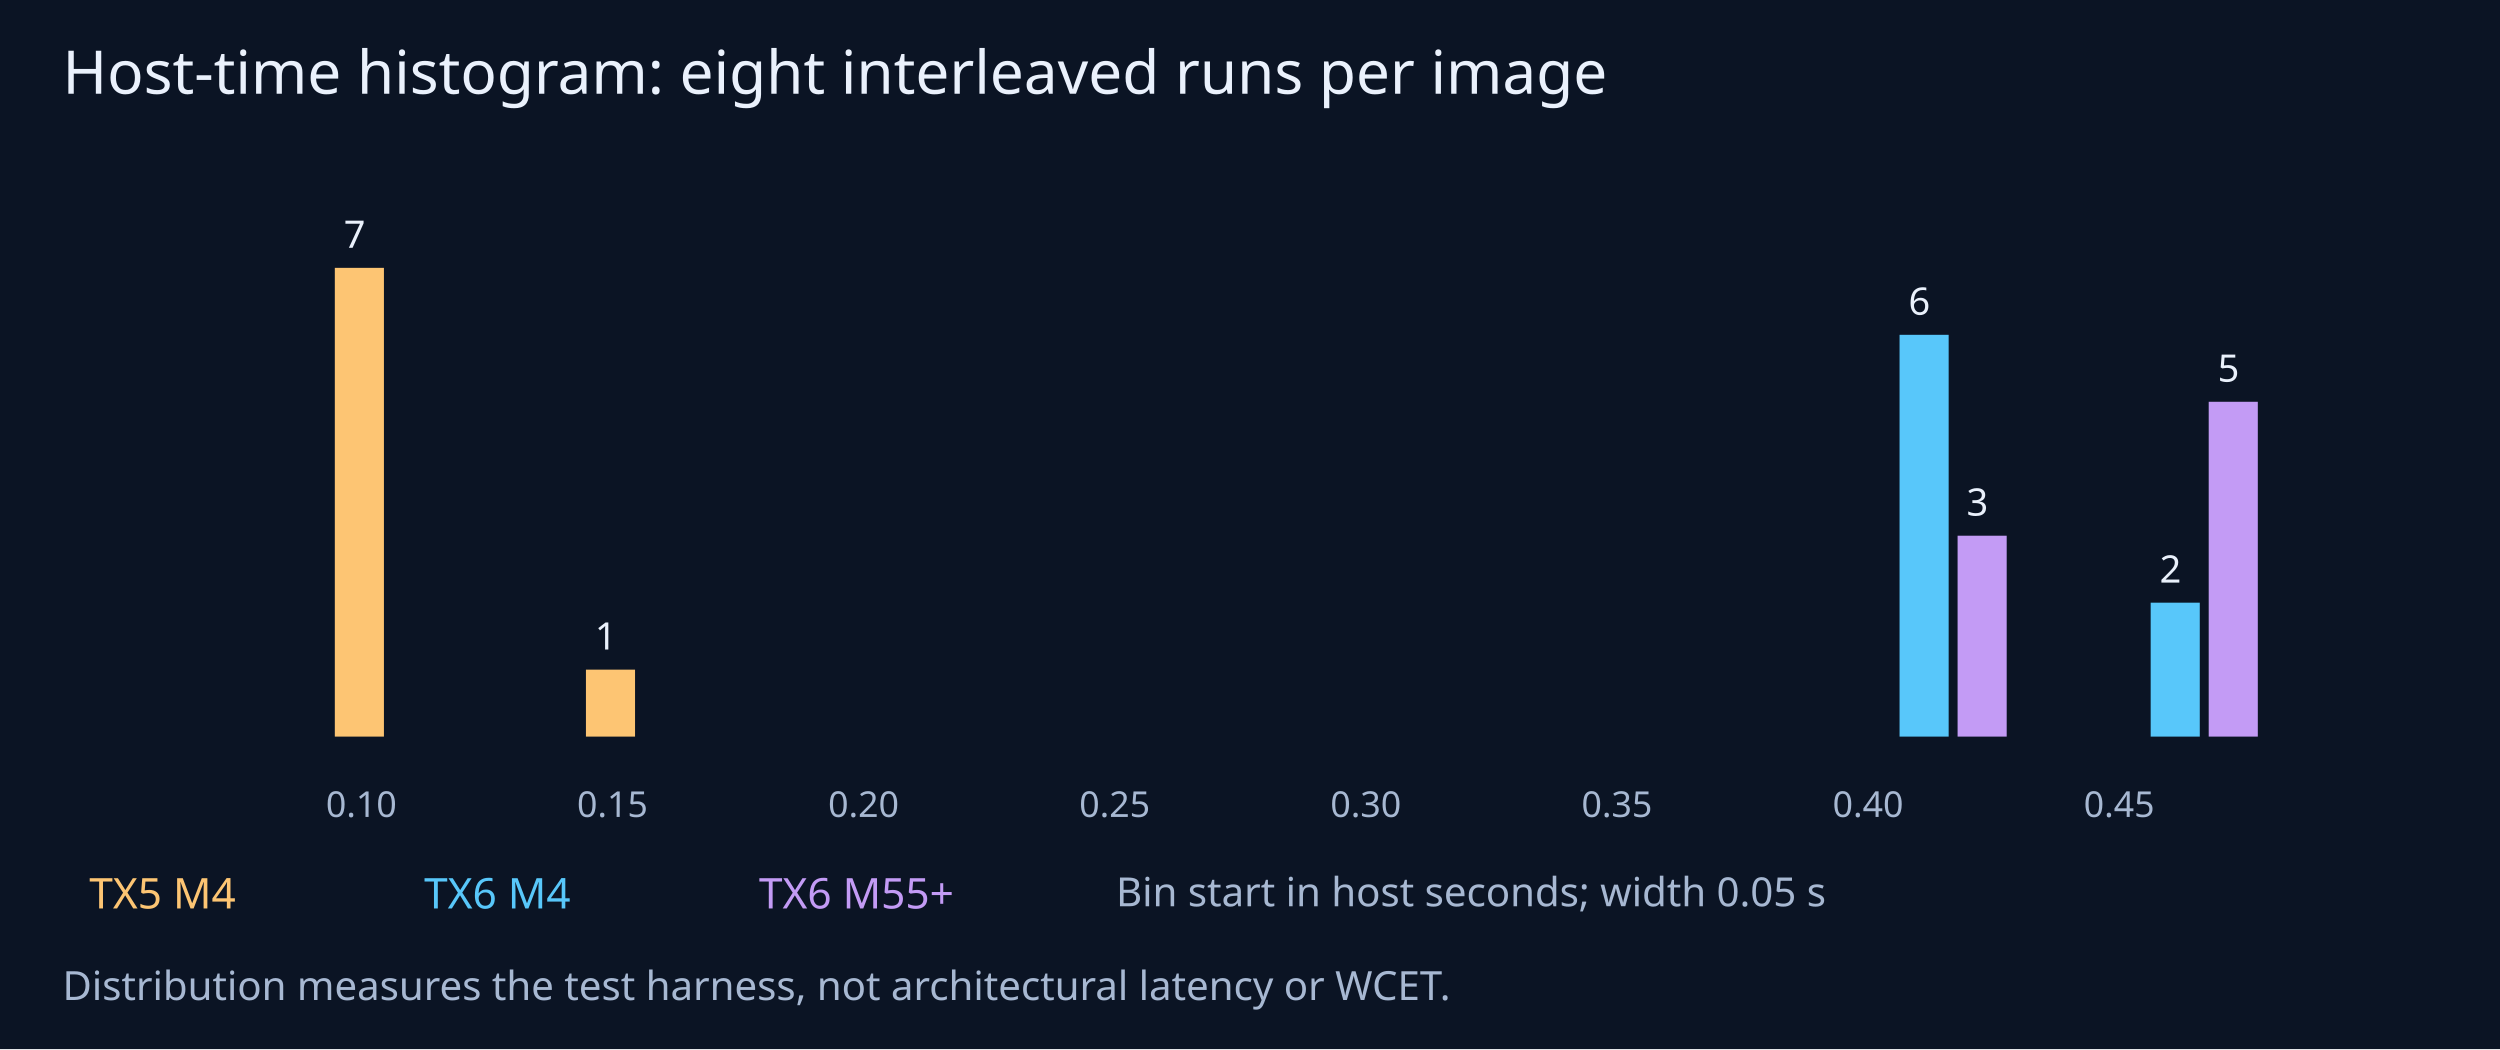
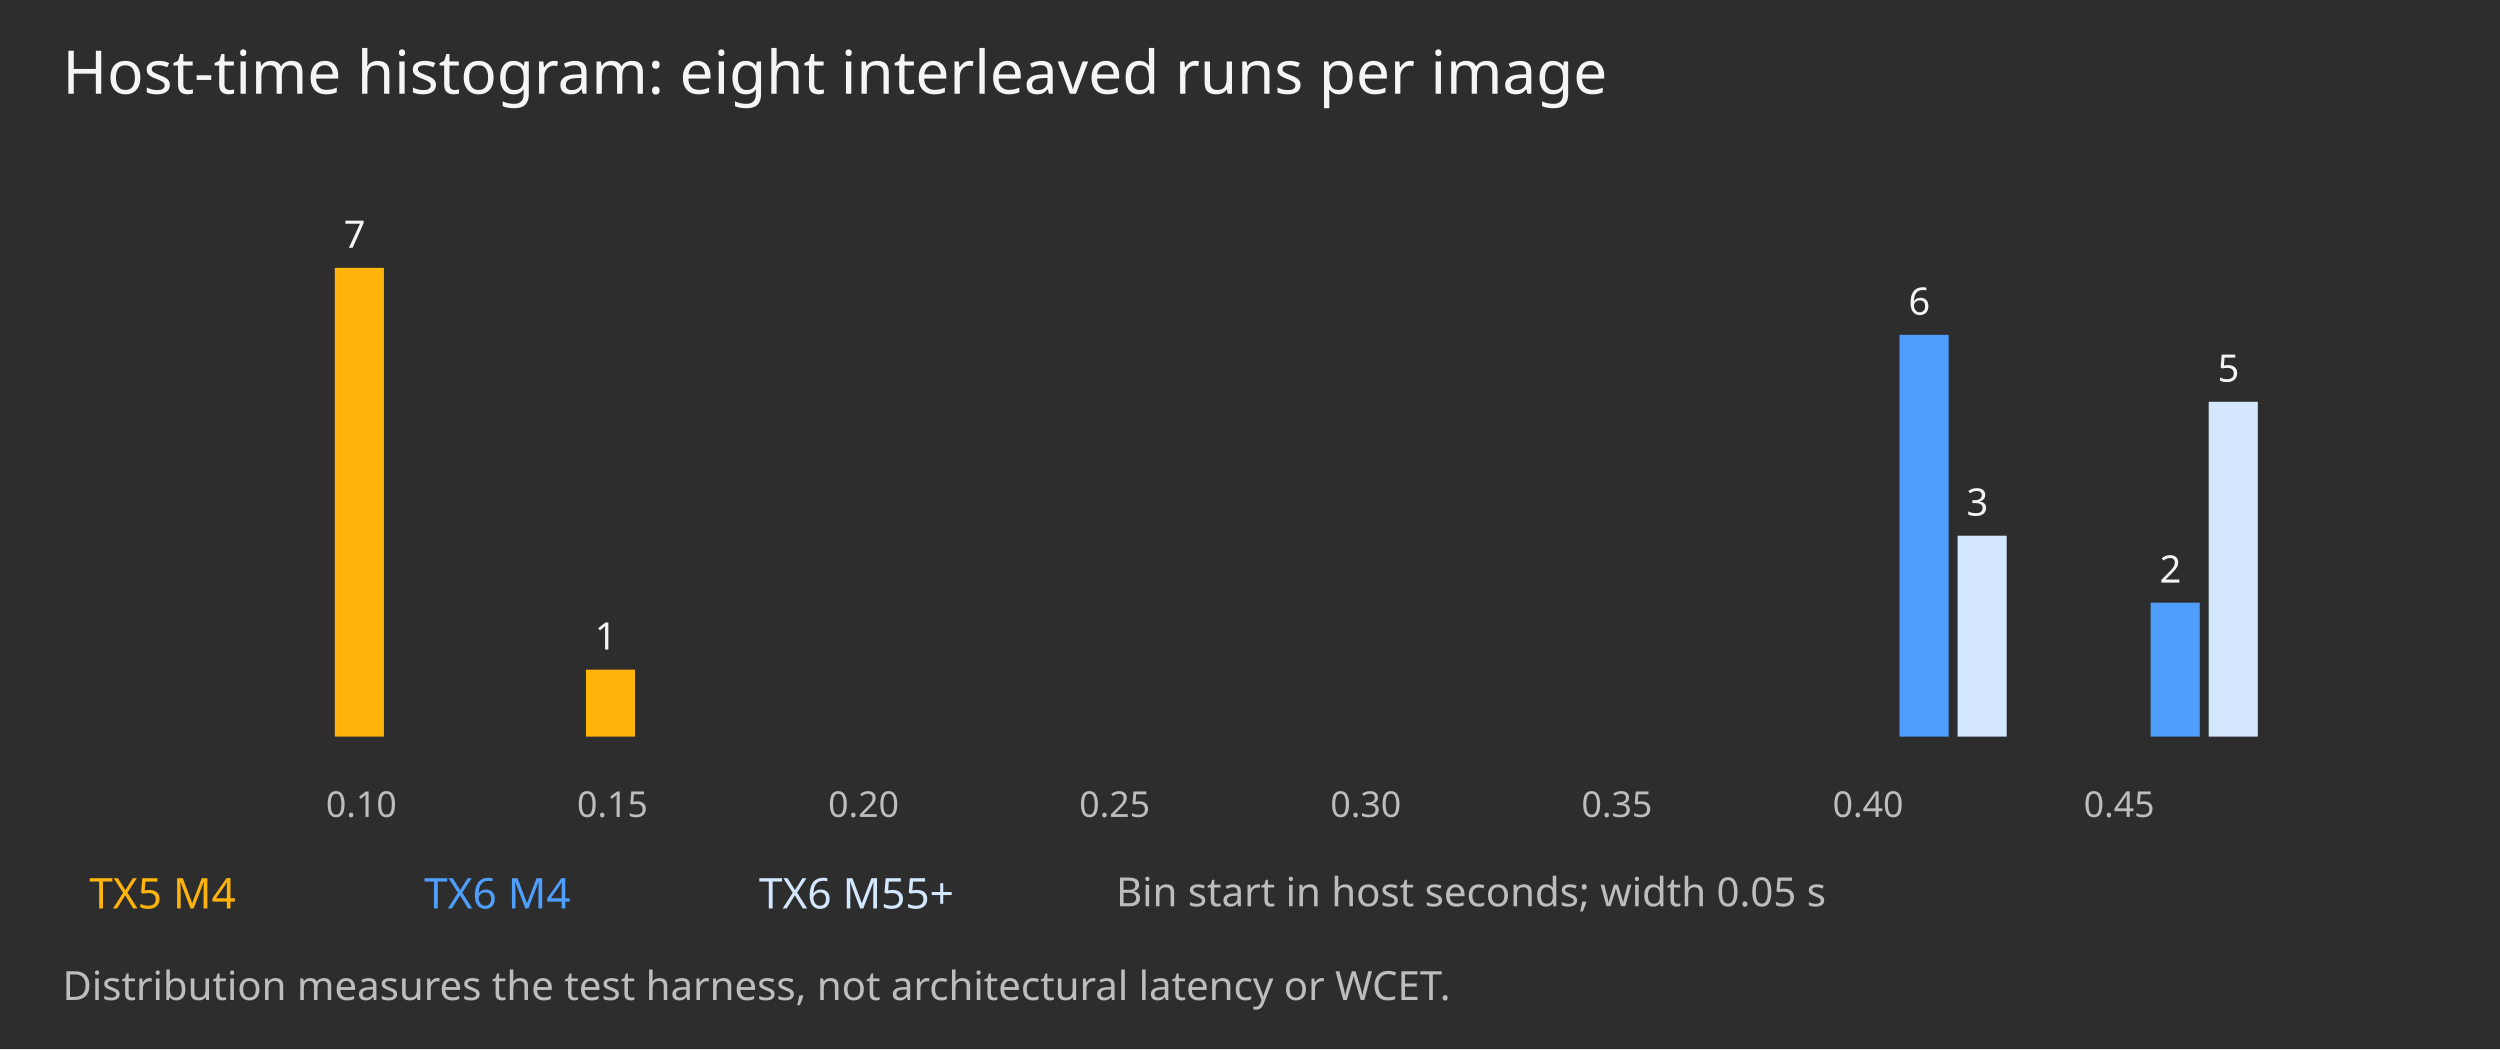
<svg xmlns="http://www.w3.org/2000/svg" viewBox="0 0 1120 470" role="img">
-   <rect width="1120" height="470" fill="#0b1424" />
-   <text x="28" y="42" fill="#eaf1fc" font-family="sans-serif" font-size="27">Host-time histogram: eight interleaved runs per image</text>
-   <rect x="150.0" y="120" width="22" height="210" fill="#fdc573" />
-   <text x="154.0" y="111" fill="#eaf1fc" font-family="sans-serif" font-size="17">7</text>
-   <text x="146.0" y="366" fill="#a7b8d2" font-family="sans-serif" font-size="16">0.10</text>
-   <rect x="262.5" y="300" width="22" height="30" fill="#fdc573" />
-   <text x="266.5" y="291" fill="#eaf1fc" font-family="sans-serif" font-size="17">1</text>
-   <text x="258.5" y="366" fill="#a7b8d2" font-family="sans-serif" font-size="16">0.15</text>
-   <text x="371.0" y="366" fill="#a7b8d2" font-family="sans-serif" font-size="16">0.20</text>
-   <text x="483.5" y="366" fill="#a7b8d2" font-family="sans-serif" font-size="16">0.25</text>
-   <text x="596.0" y="366" fill="#a7b8d2" font-family="sans-serif" font-size="16">0.30</text>
-   <text x="708.5" y="366" fill="#a7b8d2" font-family="sans-serif" font-size="16">0.35</text>
-   <rect x="851.0" y="150" width="22" height="180" fill="#58c7fa" />
-   <text x="855.0" y="141" fill="#eaf1fc" font-family="sans-serif" font-size="17">6</text>
-   <rect x="877.0" y="240" width="22" height="90" fill="#c39bf5" />
-   <text x="881.0" y="231" fill="#eaf1fc" font-family="sans-serif" font-size="17">3</text>
-   <text x="821.0" y="366" fill="#a7b8d2" font-family="sans-serif" font-size="16">0.40</text>
-   <rect x="963.5" y="270" width="22" height="60" fill="#58c7fa" />
-   <text x="967.5" y="261" fill="#eaf1fc" font-family="sans-serif" font-size="17">2</text>
-   <rect x="989.5" y="180" width="22" height="150" fill="#c39bf5" />
-   <text x="993.5" y="171" fill="#eaf1fc" font-family="sans-serif" font-size="17">5</text>
-   <text x="933.5" y="366" fill="#a7b8d2" font-family="sans-serif" font-size="16">0.45</text>
-   <text x="40" y="407" fill="#fdc573" font-family="sans-serif" font-size="19">TX5 M4</text>
-   <text x="190" y="407" fill="#58c7fa" font-family="sans-serif" font-size="19">TX6 M4</text>
-   <text x="340" y="407" fill="#c39bf5" font-family="sans-serif" font-size="19">TX6 M55+</text>
-   <text x="500" y="406" fill="#a7b8d2" font-family="sans-serif" font-size="18">Bin start in host seconds; width 0.05 s</text>
-   <text x="28" y="448" fill="#a7b8d2" font-family="sans-serif" font-size="18">Distribution measures the test harness, not architectural latency or WCET.</text>
+   <rect width="1120" height="470" fill="#2d2d2d" />
+   <text x="28" y="42" fill="#f5f5f5" font-family="sans-serif" font-size="27">Host-time histogram: eight interleaved runs per image</text>
+   <rect x="150.0" y="120" width="22" height="210" fill="#ffb30b" />
+   <text x="154.0" y="111" fill="#f5f5f5" font-family="sans-serif" font-size="17">7</text>
+   <text x="146.0" y="366" fill="#bdbdbd" font-family="sans-serif" font-size="16">0.10</text>
+   <rect x="262.5" y="300" width="22" height="30" fill="#ffb30b" />
+   <text x="266.5" y="291" fill="#f5f5f5" font-family="sans-serif" font-size="17">1</text>
+   <text x="258.5" y="366" fill="#bdbdbd" font-family="sans-serif" font-size="16">0.15</text>
+   <text x="371.0" y="366" fill="#bdbdbd" font-family="sans-serif" font-size="16">0.20</text>
+   <text x="483.5" y="366" fill="#bdbdbd" font-family="sans-serif" font-size="16">0.25</text>
+   <text x="596.0" y="366" fill="#bdbdbd" font-family="sans-serif" font-size="16">0.30</text>
+   <text x="708.5" y="366" fill="#bdbdbd" font-family="sans-serif" font-size="16">0.35</text>
+   <rect x="851.0" y="150" width="22" height="180" fill="#4f9efb" />
+   <text x="855.0" y="141" fill="#f5f5f5" font-family="sans-serif" font-size="17">6</text>
+   <rect x="877.0" y="240" width="22" height="90" fill="#d3e7ff" />
+   <text x="881.0" y="231" fill="#f5f5f5" font-family="sans-serif" font-size="17">3</text>
+   <text x="821.0" y="366" fill="#bdbdbd" font-family="sans-serif" font-size="16">0.40</text>
+   <rect x="963.5" y="270" width="22" height="60" fill="#4f9efb" />
+   <text x="967.5" y="261" fill="#f5f5f5" font-family="sans-serif" font-size="17">2</text>
+   <rect x="989.5" y="180" width="22" height="150" fill="#d3e7ff" />
+   <text x="993.5" y="171" fill="#f5f5f5" font-family="sans-serif" font-size="17">5</text>
+   <text x="933.5" y="366" fill="#bdbdbd" font-family="sans-serif" font-size="16">0.45</text>
+   <text x="40" y="407" fill="#ffb30b" font-family="sans-serif" font-size="19">TX5 M4</text>
+   <text x="190" y="407" fill="#4f9efb" font-family="sans-serif" font-size="19">TX6 M4</text>
+   <text x="340" y="407" fill="#d3e7ff" font-family="sans-serif" font-size="19">TX6 M55+</text>
+   <text x="500" y="406" fill="#bdbdbd" font-family="sans-serif" font-size="18">Bin start in host seconds; width 0.05 s</text>
+   <text x="28" y="448" fill="#bdbdbd" font-family="sans-serif" font-size="18">Distribution measures the test harness, not architectural latency or WCET.</text>
</svg>
